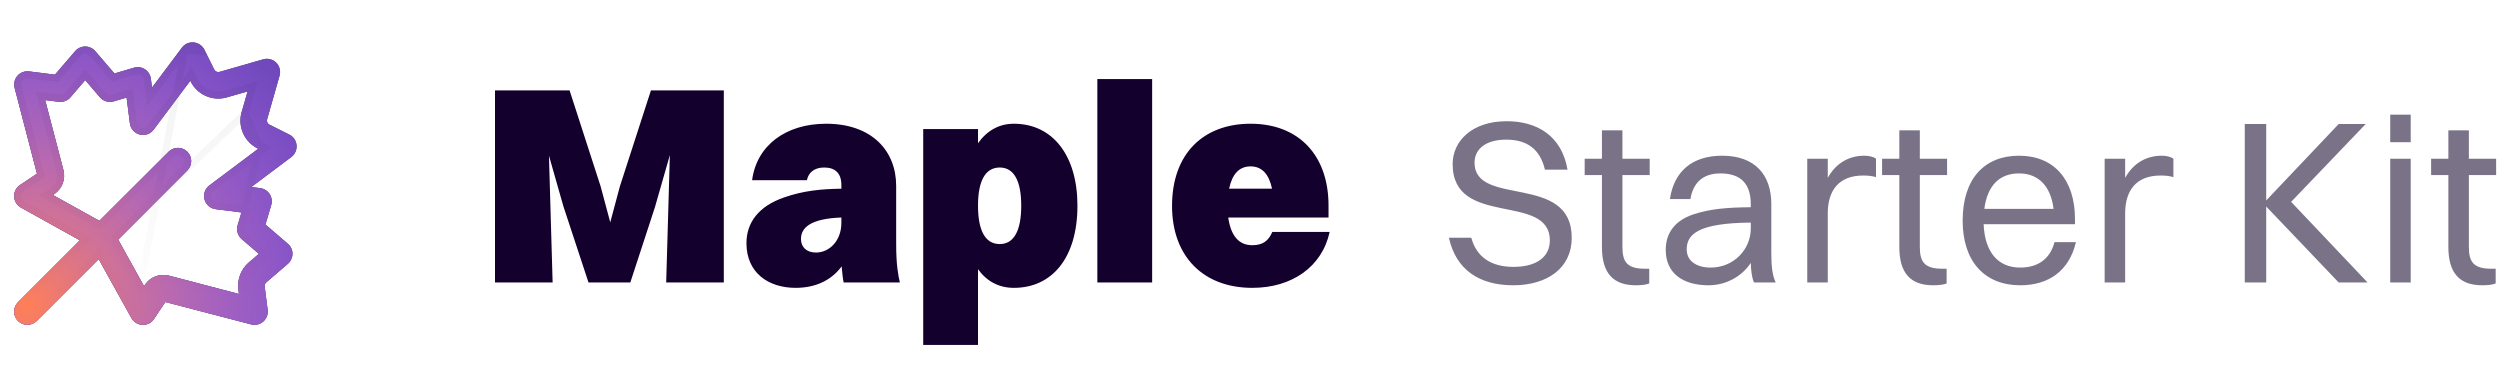
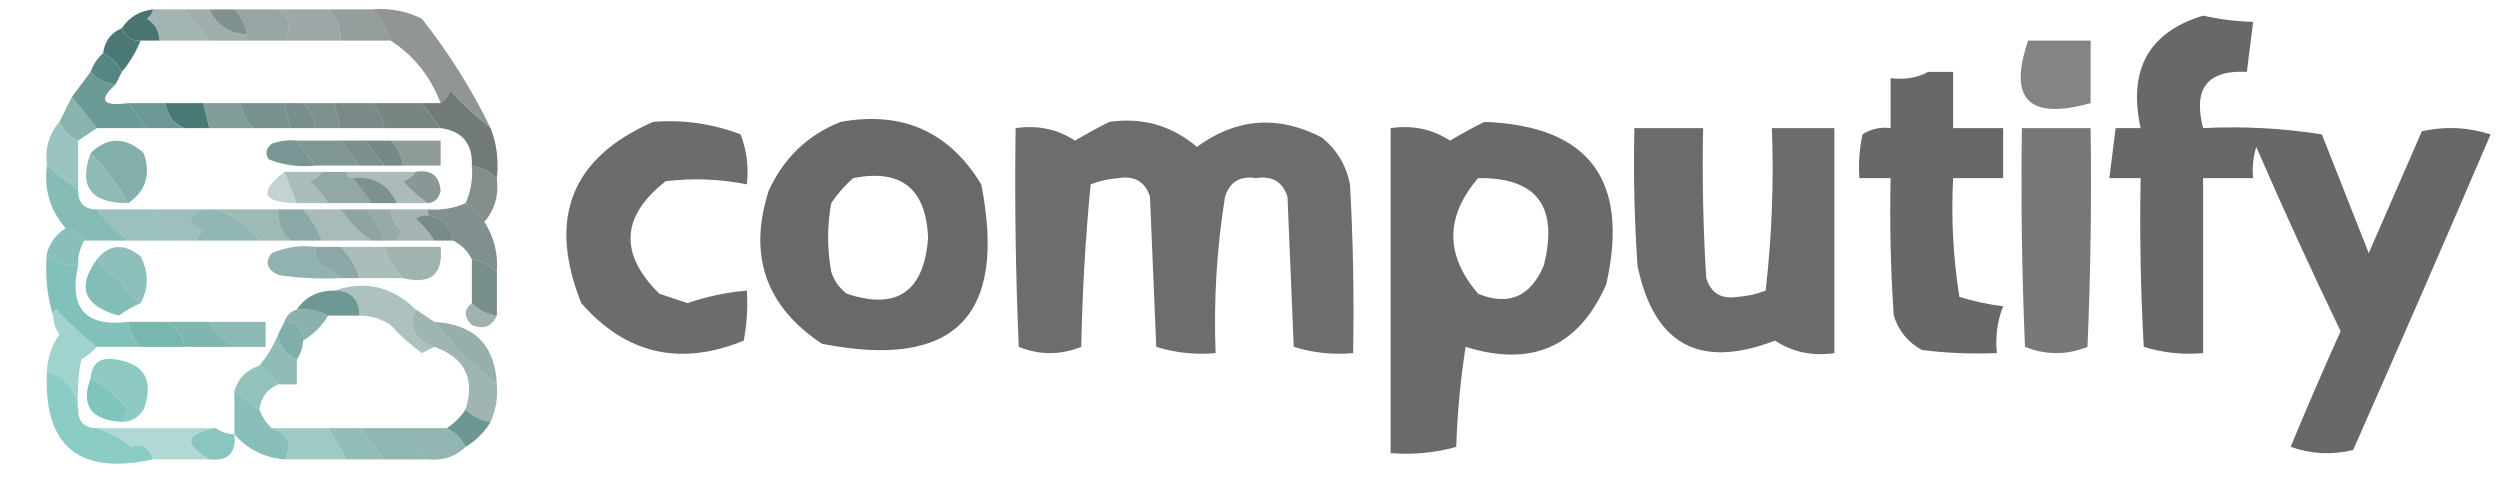
- <svg xmlns="http://www.w3.org/2000/svg" width="177" height="26" viewBox="0 0 177 26" fill="none">
-   <path d="M14.47 3.52C14.325 3.231 14.04 3.036 13.716 3.004C13.392 2.973 13.076 3.114 12.88 3.375L10.763 6.203L10.681 5.574C10.646 5.301 10.494 5.059 10.263 4.907C10.033 4.754 9.748 4.715 9.486 4.793L8.103 5.203L6.744 3.621C6.564 3.414 6.306 3.293 6.033 3.293C5.76 3.293 5.498 3.414 5.322 3.621L3.892 5.285L2.057 5.055C1.748 5.016 1.439 5.133 1.236 5.367C1.033 5.602 0.955 5.918 1.033 6.219L2.619 12.297L1.42 13.098C1.146 13.277 0.99 13.59 1.002 13.914C1.014 14.238 1.197 14.535 1.482 14.695L5.658 17.015L1.275 21.398C0.908 21.765 0.908 22.359 1.275 22.722C1.643 23.085 2.236 23.089 2.6 22.722L6.986 18.343L9.306 22.519C9.466 22.804 9.759 22.988 10.087 22.999C10.415 23.011 10.724 22.855 10.904 22.581L11.704 21.382L17.782 22.968C18.083 23.046 18.403 22.972 18.638 22.765C18.872 22.558 18.989 22.253 18.95 21.945L18.739 20.273C18.728 20.168 18.767 20.066 18.845 19.996L20.38 18.679C20.587 18.5 20.708 18.242 20.708 17.968C20.708 17.695 20.587 17.433 20.38 17.258L18.794 15.898L19.204 14.515C19.282 14.25 19.239 13.969 19.091 13.738C18.942 13.508 18.696 13.355 18.423 13.32L17.798 13.238L20.626 11.117C20.888 10.922 21.024 10.605 20.997 10.281C20.97 9.957 20.774 9.672 20.481 9.527L19.071 8.82C18.939 8.754 18.868 8.598 18.911 8.453L19.794 5.36C19.888 5.032 19.798 4.68 19.556 4.438C19.314 4.196 18.962 4.106 18.634 4.2L15.54 5.09C15.396 5.133 15.243 5.063 15.173 4.93L14.47 3.52ZM8.365 16.965L13.263 12.066C13.63 11.699 13.63 11.105 13.263 10.742C12.896 10.379 12.302 10.375 11.939 10.742L7.037 15.636L3.74 13.805L3.846 13.734C4.4 13.363 4.658 12.684 4.49 12.039L3.197 7.086L4.162 7.207C4.474 7.246 4.787 7.125 4.99 6.887L6.033 5.672L7.076 6.887C7.318 7.168 7.701 7.281 8.056 7.176L8.962 6.906L9.197 8.734C9.244 9.113 9.517 9.426 9.888 9.524C10.259 9.621 10.65 9.484 10.877 9.18L13.474 5.715L13.501 5.77C13.97 6.711 15.044 7.184 16.056 6.895L17.529 6.473L17.107 7.945C16.818 8.957 17.29 10.031 18.232 10.504L18.286 10.531L14.822 13.129C14.517 13.359 14.38 13.75 14.478 14.117C14.575 14.484 14.888 14.758 15.267 14.808L17.095 15.043L16.825 15.949C16.72 16.304 16.833 16.687 17.114 16.929L18.329 17.972L17.622 18.578C17.064 19.054 16.782 19.781 16.876 20.511L16.915 20.812L11.962 19.515C11.318 19.347 10.638 19.605 10.267 20.16L10.197 20.265L8.365 16.965Z" fill="#0D001D" />
-   <path d="M14.47 3.52C14.325 3.231 14.04 3.036 13.716 3.004C13.392 2.973 13.076 3.114 12.88 3.375L10.763 6.203L10.681 5.574C10.646 5.301 10.494 5.059 10.263 4.907C10.033 4.754 9.748 4.715 9.486 4.793L8.103 5.203L6.744 3.621C6.564 3.414 6.306 3.293 6.033 3.293C5.76 3.293 5.498 3.414 5.322 3.621L3.892 5.285L2.057 5.055C1.748 5.016 1.439 5.133 1.236 5.367C1.033 5.602 0.955 5.918 1.033 6.219L2.619 12.297L1.42 13.098C1.146 13.277 0.99 13.59 1.002 13.914C1.014 14.238 1.197 14.535 1.482 14.695L5.658 17.015L1.275 21.398C0.908 21.765 0.908 22.359 1.275 22.722C1.643 23.085 2.236 23.089 2.6 22.722L6.986 18.343L9.306 22.519C9.466 22.804 9.759 22.988 10.087 22.999C10.415 23.011 10.724 22.855 10.904 22.581L11.704 21.382L17.782 22.968C18.083 23.046 18.403 22.972 18.638 22.765C18.872 22.558 18.989 22.253 18.95 21.945L18.739 20.273C18.728 20.168 18.767 20.066 18.845 19.996L20.38 18.679C20.587 18.5 20.708 18.242 20.708 17.968C20.708 17.695 20.587 17.433 20.38 17.258L18.794 15.898L19.204 14.515C19.282 14.25 19.239 13.969 19.091 13.738C18.942 13.508 18.696 13.355 18.423 13.32L17.798 13.238L20.626 11.117C20.888 10.922 21.024 10.605 20.997 10.281C20.97 9.957 20.774 9.672 20.481 9.527L19.071 8.82C18.939 8.754 18.868 8.598 18.911 8.453L19.794 5.36C19.888 5.032 19.798 4.68 19.556 4.438C19.314 4.196 18.962 4.106 18.634 4.2L15.54 5.09C15.396 5.133 15.243 5.063 15.173 4.93L14.47 3.52ZM8.365 16.965L13.263 12.066C13.63 11.699 13.63 11.105 13.263 10.742C12.896 10.379 12.302 10.375 11.939 10.742L7.037 15.636L3.74 13.805L3.846 13.734C4.4 13.363 4.658 12.684 4.49 12.039L3.197 7.086L4.162 7.207C4.474 7.246 4.787 7.125 4.99 6.887L6.033 5.672L7.076 6.887C7.318 7.168 7.701 7.281 8.056 7.176L8.962 6.906L9.197 8.734C9.244 9.113 9.517 9.426 9.888 9.524C10.259 9.621 10.65 9.484 10.877 9.18L13.474 5.715L13.501 5.77C13.97 6.711 15.044 7.184 16.056 6.895L17.529 6.473L17.107 7.945C16.818 8.957 17.29 10.031 18.232 10.504L18.286 10.531L14.822 13.129C14.517 13.359 14.38 13.75 14.478 14.117C14.575 14.484 14.888 14.758 15.267 14.808L17.095 15.043L16.825 15.949C16.72 16.304 16.833 16.687 17.114 16.929L18.329 17.972L17.622 18.578C17.064 19.054 16.782 19.781 16.876 20.511L16.915 20.812L11.962 19.515C11.318 19.347 10.638 19.605 10.267 20.16L10.197 20.265L8.365 16.965Z" fill="url(#paint0_radial_64_8)" />
-   <path d="M14.47 3.52C14.325 3.231 14.04 3.036 13.716 3.004C13.392 2.973 13.076 3.114 12.88 3.375L10.763 6.203L10.681 5.574C10.646 5.301 10.494 5.059 10.263 4.907C10.033 4.754 9.748 4.715 9.486 4.793L8.103 5.203L6.744 3.621C6.564 3.414 6.306 3.293 6.033 3.293C5.76 3.293 5.498 3.414 5.322 3.621L3.892 5.285L2.057 5.055C1.748 5.016 1.439 5.133 1.236 5.367C1.033 5.602 0.955 5.918 1.033 6.219L2.619 12.297L1.42 13.098C1.146 13.277 0.99 13.59 1.002 13.914C1.014 14.238 1.197 14.535 1.482 14.695L5.658 17.015L1.275 21.398C0.908 21.765 0.908 22.359 1.275 22.722C1.643 23.085 2.236 23.089 2.6 22.722L6.986 18.343L9.306 22.519C9.466 22.804 9.759 22.988 10.087 22.999C10.415 23.011 10.724 22.855 10.904 22.581L11.704 21.382L17.782 22.968C18.083 23.046 18.403 22.972 18.638 22.765C18.872 22.558 18.989 22.253 18.95 21.945L18.739 20.273C18.728 20.168 18.767 20.066 18.845 19.996L20.38 18.679C20.587 18.5 20.708 18.242 20.708 17.968C20.708 17.695 20.587 17.433 20.38 17.258L18.794 15.898L19.204 14.515C19.282 14.25 19.239 13.969 19.091 13.738C18.942 13.508 18.696 13.355 18.423 13.32L17.798 13.238L20.626 11.117C20.888 10.922 21.024 10.605 20.997 10.281C20.97 9.957 20.774 9.672 20.481 9.527L19.071 8.82C18.939 8.754 18.868 8.598 18.911 8.453L19.794 5.36C19.888 5.032 19.798 4.68 19.556 4.438C19.314 4.196 18.962 4.106 18.634 4.2L15.54 5.09C15.396 5.133 15.243 5.063 15.173 4.93L14.47 3.52ZM8.365 16.965L13.263 12.066C13.63 11.699 13.63 11.105 13.263 10.742C12.896 10.379 12.302 10.375 11.939 10.742L7.037 15.636L3.74 13.805L3.846 13.734C4.4 13.363 4.658 12.684 4.49 12.039L3.197 7.086L4.162 7.207C4.474 7.246 4.787 7.125 4.99 6.887L6.033 5.672L7.076 6.887C7.318 7.168 7.701 7.281 8.056 7.176L8.962 6.906L9.197 8.734C9.244 9.113 9.517 9.426 9.888 9.524C10.259 9.621 10.65 9.484 10.877 9.18L13.474 5.715L13.501 5.77C13.97 6.711 15.044 7.184 16.056 6.895L17.529 6.473L17.107 7.945C16.818 8.957 17.29 10.031 18.232 10.504L18.286 10.531L14.822 13.129C14.517 13.359 14.38 13.75 14.478 14.117C14.575 14.484 14.888 14.758 15.267 14.808L17.095 15.043L16.825 15.949C16.72 16.304 16.833 16.687 17.114 16.929L18.329 17.972L17.622 18.578C17.064 19.054 16.782 19.781 16.876 20.511L16.915 20.812L11.962 19.515C11.318 19.347 10.638 19.605 10.267 20.16L10.197 20.265L8.365 16.965Z" fill="url(#paint1_radial_64_8)" />
-   <path d="M13.081 3.525L13.08 3.525L10.963 6.353L10.595 6.845L10.515 6.236L10.433 5.607L10.433 5.606C10.407 5.406 10.296 5.228 10.125 5.115C9.958 5.005 9.75 4.975 9.557 5.033L9.557 5.033L8.174 5.443L8.019 5.489L7.914 5.366L6.555 3.785C6.555 3.785 6.555 3.785 6.555 3.785C6.421 3.631 6.231 3.543 6.033 3.543C5.833 3.543 5.641 3.632 5.513 3.783L5.512 3.784L5.512 3.784L4.082 5.448L3.995 5.55L3.861 5.533L2.025 5.303L2.025 5.303C1.799 5.274 1.573 5.36 1.425 5.531C1.274 5.705 1.218 5.937 1.275 6.156C1.275 6.156 1.275 6.156 1.275 6.156L2.861 12.234L2.906 12.406L2.758 12.505L1.559 13.305L1.557 13.306C1.359 13.437 1.243 13.666 1.252 13.905C1.26 14.14 1.394 14.358 1.604 14.477C1.605 14.477 1.605 14.477 1.605 14.477L5.779 16.797L6.069 16.958L5.835 17.192L1.452 21.575C1.182 21.845 1.183 22.279 1.451 22.544C1.723 22.813 2.158 22.813 2.422 22.546L2.423 22.545L6.809 18.166L7.044 17.933L7.205 18.222L9.524 22.396C9.524 22.397 9.524 22.397 9.524 22.397L13.081 3.525ZM13.081 3.525C13.224 3.333 13.455 3.23 13.692 3.253C13.931 3.276 14.14 3.42 14.246 3.631L13.081 3.525ZM8.055 16.921L8.188 16.788L13.086 11.89C13.356 11.62 13.355 11.185 13.087 10.92C12.816 10.651 12.38 10.652 12.117 10.918L12.116 10.919L7.213 15.813L7.08 15.947L6.915 15.855L3.619 14.023L3.26 13.824L3.601 13.597L3.707 13.526C4.173 13.214 4.389 12.644 4.248 12.102L2.955 7.149L2.862 6.792L3.228 6.838L4.193 6.959C4.193 6.959 4.193 6.959 4.193 6.959C4.422 6.988 4.652 6.899 4.8 6.725L4.8 6.724L5.843 5.509L6.033 5.288L6.223 5.509L7.265 6.724C7.265 6.724 7.265 6.724 7.266 6.724C7.444 6.931 7.725 7.014 7.985 6.936C7.985 6.936 7.985 6.936 7.985 6.936L8.891 6.667L9.173 6.583L9.21 6.875L9.445 8.703L9.445 8.704C9.479 8.981 9.679 9.21 9.952 9.282C10.225 9.354 10.511 9.253 10.676 9.031L10.676 9.03L13.274 5.565L13.517 5.241L13.698 5.603L13.725 5.658L13.725 5.658C14.14 6.492 15.091 6.91 15.987 6.654L17.46 6.233L17.893 6.108L17.769 6.542L17.347 8.014L8.055 16.921ZM8.055 16.921L8.146 17.086L9.978 20.387L10.177 20.745L10.405 20.404L10.475 20.299M8.055 16.921L10.475 20.299M10.475 20.299L10.475 20.298C10.787 19.832 11.358 19.616 11.899 19.757L10.475 20.299ZM18.344 10.28L18.398 10.308L18.76 10.489L18.436 10.731L14.972 13.328C14.972 13.328 14.972 13.328 14.972 13.328C14.748 13.498 14.648 13.785 14.719 14.053C14.791 14.321 15.02 14.523 15.299 14.56C15.3 14.56 15.3 14.561 15.3 14.561L17.127 14.795L17.418 14.832L17.334 15.114L17.065 16.02L18.344 10.28ZM18.344 10.28C17.509 9.862 17.091 8.91 17.347 8.014L18.344 10.28ZM18.713 17.973L18.492 18.162L17.785 18.768L17.785 18.768C17.29 19.19 17.041 19.832 17.124 20.479L18.713 17.973ZM18.713 17.973L18.492 17.783M18.713 17.973L18.492 17.783M18.492 17.783L17.278 16.74C17.277 16.74 17.277 16.74 17.277 16.74M18.492 17.783L17.277 16.74M17.277 16.74C17.07 16.561 16.988 16.281 17.065 16.02L17.277 16.74ZM11.899 19.757L16.852 21.054L17.211 21.148L17.163 20.78L17.124 20.479L11.899 19.757Z" stroke="url(#paint2_linear_64_8)" stroke-opacity="0.05" stroke-width="0.5" />
-   <path d="M35.046 20V6.4H40.326L42.526 13.2L43.206 15.74L43.886 13.2L46.086 6.4H51.246V20H47.166L47.426 10.98L46.366 14.68L44.626 20H41.666L39.886 14.6L38.866 11.02L39.126 20H35.046ZM57.129 12.76H53.249C53.569 10.3 55.629 8.76 58.489 8.76C61.709 8.76 63.449 10.66 63.449 13.16V17.26C63.449 18.76 63.589 19.46 63.709 20H59.729C59.669 19.7 59.629 19.32 59.589 18.86C58.789 19.94 57.609 20.38 56.329 20.38C54.409 20.38 52.849 19.32 52.849 17.22C52.849 15.76 53.709 14.6 55.509 13.98C56.869 13.5 58.149 13.38 59.569 13.36V13.1C59.569 12.26 59.129 11.86 58.349 11.86C57.609 11.86 57.229 12.26 57.129 12.76ZM56.709 16.92C56.709 17.48 57.089 17.88 57.769 17.88C58.729 17.88 59.569 17.04 59.569 15.78V15.4C57.349 15.48 56.709 16.14 56.709 16.92ZM69.243 24.42H65.363V9.14H69.243V10.14C69.883 9.24 70.743 8.76 71.783 8.76C74.523 8.76 76.283 11 76.283 14.56C76.283 18.26 74.483 20.38 71.783 20.38C70.723 20.38 69.863 19.92 69.243 19.06V24.42ZM70.783 11.86C69.763 11.86 69.243 12.8 69.243 14.56C69.243 16.34 69.763 17.28 70.783 17.28C71.783 17.28 72.303 16.34 72.303 14.56C72.303 12.8 71.783 11.86 70.783 11.86ZM77.692 20V5.6H81.572V20H77.692ZM94.14 16.42C93.6 18.9 91.46 20.38 88.66 20.38C85.18 20.38 82.98 18.14 82.98 14.58C82.98 10.88 85.2 8.76 88.54 8.76C91.92 8.76 94.06 10.96 94.06 14.56V15.4H86.96C87.14 16.68 87.7 17.36 88.66 17.36C89.38 17.36 89.8 17.08 90.08 16.42H94.14ZM88.54 11.78C87.74 11.78 87.24 12.32 87.02 13.36H90.06C89.84 12.32 89.34 11.78 88.54 11.78Z" fill="#14002D" />
-   <path d="M104.398 11.519C104.398 14.687 111.279 12.229 111.279 16.832C111.279 18.994 109.53 20.198 107.137 20.198C104.728 20.198 103.078 19.093 102.583 16.832H104.167C104.53 18.169 105.537 18.895 107.154 18.895C108.837 18.895 109.728 18.152 109.728 17.03C109.728 13.598 102.847 16.155 102.847 11.618C102.847 10.001 104.2 8.582 106.675 8.582C108.837 8.582 110.569 9.621 110.982 12.014H109.381C109.035 10.529 108.078 9.886 106.642 9.886C105.223 9.886 104.398 10.529 104.398 11.519ZM113.416 17.476V12.393H112.195V11.239H113.416V9.226H114.868V11.239H116.799V12.393H114.868V17.476C114.868 18.532 115.182 19.026 116.469 19.026H116.766V20.066C116.601 20.148 116.238 20.198 115.825 20.198C114.192 20.198 113.416 19.323 113.416 17.476ZM119.683 14.093H118.231C118.511 12.162 119.782 11.024 121.927 11.024C124.27 11.024 125.408 12.393 125.408 14.44V17.888C125.408 18.895 125.491 19.521 125.722 20H124.187C124.022 19.654 123.973 19.142 123.956 18.614C123.214 19.72 122.026 20.198 120.97 20.198C119.155 20.198 117.934 19.357 117.934 17.69C117.934 16.485 118.594 15.611 119.881 15.182C121.069 14.786 122.273 14.687 123.956 14.671V14.473C123.956 13.053 123.296 12.278 121.795 12.278C120.541 12.278 119.864 12.971 119.683 14.093ZM119.419 17.657C119.419 18.465 120.095 18.944 121.118 18.944C122.735 18.944 123.956 17.674 123.956 16.172V15.759C120.227 15.793 119.419 16.584 119.419 17.657ZM127.954 20V11.239H129.406V12.591C130 11.519 130.94 11.024 131.996 11.024C132.343 11.024 132.656 11.107 132.821 11.239V12.542C132.574 12.46 132.26 12.427 131.914 12.427C130.165 12.427 129.406 13.515 129.406 15.1V20H127.954ZM134.472 17.476V12.393H133.251V11.239H134.472V9.226H135.924V11.239H137.854V12.393H135.924V17.476C135.924 18.532 136.237 19.026 137.524 19.026H137.821V20.066C137.656 20.148 137.293 20.198 136.881 20.198C135.247 20.198 134.472 19.323 134.472 17.476ZM146.975 17.145C146.497 19.192 145.028 20.198 143.032 20.198C140.491 20.198 138.956 18.482 138.956 15.627C138.956 12.658 140.491 11.024 142.949 11.024C145.424 11.024 146.909 12.723 146.909 15.512V15.875H140.441C140.524 17.838 141.448 18.944 143.032 18.944C144.269 18.944 145.144 18.35 145.457 17.145H146.975ZM142.949 12.278C141.547 12.278 140.705 13.152 140.491 14.786H145.391C145.193 13.169 144.319 12.278 142.949 12.278ZM149.009 20V11.239H150.461V12.591C151.055 11.519 151.996 11.024 153.052 11.024C153.398 11.024 153.712 11.107 153.877 11.239V12.542C153.629 12.46 153.316 12.427 152.969 12.427C151.22 12.427 150.461 13.515 150.461 15.1V20H149.009ZM158.93 20V8.78H160.448V14.192L165.579 8.78H167.493L162.213 14.291L167.625 20H165.579L160.448 14.621V20H158.93ZM169.227 10.067V8.12H170.679V10.067H169.227ZM169.227 20V11.239H170.679V20H169.227ZM173.344 17.476V12.393H172.123V11.239H173.344V9.226H174.796V11.239H176.727V12.393H174.796V17.476C174.796 18.532 175.11 19.026 176.397 19.026H176.694V20.066C176.529 20.148 176.166 20.198 175.753 20.198C174.12 20.198 173.344 19.323 173.344 17.476Z" fill="#0D0027" fill-opacity="0.55" />
-   <defs>
-     <radialGradient id="paint0_radial_64_8" cx="0" cy="0" r="1" gradientUnits="userSpaceOnUse" gradientTransform="translate(1 23) rotate(-47.3271) scale(79.1336 79.1337)">
-       <stop stop-color="#9563FF" />
-       <stop offset="1" stop-color="#9563FF" stop-opacity="0" />
-     </radialGradient>
-     <radialGradient id="paint1_radial_64_8" cx="0" cy="0" r="1" gradientUnits="userSpaceOnUse" gradientTransform="translate(1.90911 21.6364) rotate(-41.7101) scale(28.0094 28.0093)">
-       <stop stop-color="#FF7F57" />
-       <stop offset="1" stop-color="#9563FF" stop-opacity="0" />
-     </radialGradient>
-     <linearGradient id="paint2_linear_64_8" x1="11" y1="3" x2="11" y2="23" gradientUnits="userSpaceOnUse">
-       <stop />
-       <stop offset="1" stop-opacity="0" />
-     </linearGradient>
-   </defs>
+ <svg xmlns="http://www.w3.org/2000/svg" version="1.1" width="400px" height="77px" style="shape-rendering:geometricPrecision; text-rendering:geometricPrecision; image-rendering:optimizeQuality; fill-rule:evenodd; clip-rule:evenodd">
+   <g>
+     <path style="opacity:0.507" fill="#496d69" d="M 24.5,1.5 C 26.167,1.5 27.833,1.5 29.5,1.5C 30.833,3.167 32.167,4.833 33.5,6.5C 30.833,6.5 28.167,6.5 25.5,6.5C 25.489,4.983 24.823,3.816 23.5,3C 24.056,2.617 24.389,2.117 24.5,1.5 Z" />
+   </g>
+   <g>
+     <path style="opacity:0.533" fill="#4a6865" d="M 29.5,1.5 C 30.833,1.5 32.167,1.5 33.5,1.5C 34.708,4.044 36.708,5.378 39.5,5.5C 39.5,5.833 39.5,6.167 39.5,6.5C 37.5,6.5 35.5,6.5 33.5,6.5C 32.167,4.833 30.833,3.167 29.5,1.5 Z" />
+   </g>
+   <g>
+     <path style="opacity:0.71" fill="#4a6562" d="M 33.5,1.5 C 34.833,1.5 36.167,1.5 37.5,1.5C 38.6,2.605 39.267,3.938 39.5,5.5C 36.708,5.378 34.708,4.044 33.5,1.5 Z" />
+   </g>
+   <g>
+     <path style="opacity:0.566" fill="#4a605e" d="M 37.5,1.5 C 39.833,1.5 42.167,1.5 44.5,1.5C 46.401,2.935 46.734,4.602 45.5,6.5C 43.5,6.5 41.5,6.5 39.5,6.5C 39.5,6.167 39.5,5.833 39.5,5.5C 39.267,3.938 38.6,2.605 37.5,1.5 Z" />
+   </g>
+   <g>
+     <path style="opacity:0.526" fill="#495a59" d="M 44.5,1.5 C 47.167,1.5 49.833,1.5 52.5,1.5C 53.942,2.82 54.608,4.486 54.5,6.5C 51.5,6.5 48.5,6.5 45.5,6.5C 46.734,4.602 46.401,2.935 44.5,1.5 Z" />
+   </g>
+   <g>
+     <path style="opacity:0.572" fill="#485554" d="M 52.5,1.5 C 54.833,1.5 57.167,1.5 59.5,1.5C 60.925,2.922 61.925,4.589 62.5,6.5C 59.833,6.5 57.167,6.5 54.5,6.5C 54.608,4.486 53.942,2.82 52.5,1.5 Z" />
+   </g>
+   <g>
+     <path style="opacity:0.6" fill="#48504f" d="M 59.5,1.5 C 62.32,1.248 64.987,1.748 67.5,3C 71.814,8.468 75.48,14.302 78.5,20.5C 76.203,18.706 74.037,16.706 72,14.5C 71.722,15.416 71.222,16.082 70.5,16.5C 68.857,12.206 66.19,8.873 62.5,6.5C 61.925,4.589 60.925,2.922 59.5,1.5 Z" />
+   </g>
+   <g>
+     <path style="opacity:0.821" fill="#484848" d="M 352.5,2.5 C 355.127,3.092 357.794,3.425 360.5,3.5C 360.167,6.167 359.833,8.833 359.5,11.5C 353.174,11.174 350.841,14.174 352.5,20.5C 358.868,20.17 365.202,20.504 371.5,21.5C 374,27.833 376.5,34.167 379,40.5C 381.837,33.983 384.671,27.483 387.5,21C 391.211,20.175 394.878,20.341 398.5,21.5C 391.26,38.392 383.927,55.225 376.5,72C 373.118,72.824 369.784,72.657 366.5,71.5C 369.073,65.275 371.74,59.108 374.5,53C 369.81,43.268 365.31,33.435 361,23.5C 360.506,25.134 360.34,26.801 360.5,28.5C 357.833,28.5 355.167,28.5 352.5,28.5C 352.5,37.833 352.5,47.167 352.5,56.5C 349.223,56.784 346.057,56.45 343,55.5C 342.5,46.506 342.334,37.506 342.5,28.5C 340.833,28.5 339.167,28.5 337.5,28.5C 337.833,25.833 338.167,23.167 338.5,20.5C 339.833,20.5 341.167,20.5 342.5,20.5C 340.463,11.136 343.796,5.136 352.5,2.5 Z" />
+   </g>
+   <g>
+     <path style="opacity:1" fill="#4a7470" d="M 24.5,1.5 C 24.389,2.117 24.056,2.617 23.5,3C 24.823,3.816 25.489,4.983 25.5,6.5C 24.5,6.5 23.5,6.5 22.5,6.5C 20.973,6.573 19.973,5.906 19.5,4.5C 20.659,2.75 22.326,1.75 24.5,1.5 Z" />
+   </g>
+   <g>
+     <path style="opacity:0.997" fill="#4a7975" d="M 19.5,4.5 C 19.973,5.906 20.973,6.573 22.5,6.5C 21.737,8.368 20.737,10.035 19.5,11.5C 18.833,10.167 17.833,9.167 16.5,8.5C 16.738,6.596 17.738,5.262 19.5,4.5 Z" />
+   </g>
+   <g>
+     <path style="opacity:0.671" fill="#484848" d="M 324.5,6.5 C 327.833,6.5 331.167,6.5 334.5,6.5C 334.5,9.833 334.5,13.167 334.5,16.5C 324.614,19.254 321.281,15.921 324.5,6.5 Z" />
+   </g>
+   <g>
+     <path style="opacity:0.934" fill="#4a7f7a" d="M 16.5,8.5 C 17.833,9.167 18.833,10.167 19.5,11.5C 19.167,12.167 18.833,12.833 18.5,13.5C 16.847,13.34 15.514,12.674 14.5,11.5C 14.932,10.29 15.599,9.29 16.5,8.5 Z" />
+   </g>
+   <g>
+     <path style="opacity:0.827" fill="#484848" d="M 308.5,11.5 C 309.833,11.5 311.167,11.5 312.5,11.5C 312.5,14.5 312.5,17.5 312.5,20.5C 315.167,20.5 317.833,20.5 320.5,20.5C 320.5,23.167 320.5,25.833 320.5,28.5C 317.833,28.5 315.167,28.5 312.5,28.5C 312.17,34.868 312.504,41.202 313.5,47.5C 315.776,48.213 318.109,48.713 320.5,49C 319.565,51.381 319.232,53.881 319.5,56.5C 315.486,56.666 311.486,56.499 307.5,56C 305.274,54.773 303.774,52.939 303,50.5C 302.5,43.174 302.334,35.841 302.5,28.5C 300.833,28.5 299.167,28.5 297.5,28.5C 297.337,26.143 297.503,23.81 298,21.5C 299.356,20.62 300.856,20.287 302.5,20.5C 302.5,17.833 302.5,15.167 302.5,12.5C 304.735,12.795 306.735,12.461 308.5,11.5 Z" />
+   </g>
+   <g>
+     <path style="opacity:0.815" fill="#4a857f" d="M 14.5,11.5 C 15.514,12.674 16.847,13.34 18.5,13.5C 15.694,16.044 16.36,17.044 20.5,16.5C 21.5,17.833 22.5,19.167 23.5,20.5C 20.833,20.5 18.167,20.5 15.5,20.5C 14.136,18.809 12.803,17.142 11.5,15.5C 12.512,14.128 13.512,12.795 14.5,11.5 Z" />
+   </g>
+   <g>
+     <path style="opacity:0.777" fill="#485453" d="M 78.5,20.5 C 79.473,22.948 79.806,25.615 79.5,28.5C 78.395,27.399 77.062,26.733 75.5,26.5C 75.632,22.968 73.966,20.968 70.5,20.5C 69.5,19.167 68.5,17.833 67.5,16.5C 68.5,16.5 69.5,16.5 70.5,16.5C 71.222,16.082 71.722,15.416 72,14.5C 74.037,16.706 76.203,18.706 78.5,20.5 Z" />
+   </g>
+   <g>
+     <path style="opacity:0.657" fill="#4b8c86" d="M 11.5,15.5 C 12.803,17.142 14.136,18.809 15.5,20.5C 14.5,21.167 13.5,21.833 12.5,22.5C 11.167,21.833 10.167,20.833 9.5,19.5C 10.167,18.167 10.833,16.833 11.5,15.5 Z" />
+   </g>
+   <g>
+     <path style="opacity:0.696" fill="#4a736f" d="M 32.5,16.5 C 34.5,16.5 36.5,16.5 38.5,16.5C 38.733,18.062 39.4,19.395 40.5,20.5C 38.167,20.5 35.833,20.5 33.5,20.5C 33.167,19.167 32.833,17.833 32.5,16.5 Z" />
+   </g>
+   <g>
+     <path style="opacity:0.749" fill="#496e6a" d="M 38.5,16.5 C 40.833,16.5 43.167,16.5 45.5,16.5C 45.833,17.833 46.167,19.167 46.5,20.5C 44.5,20.5 42.5,20.5 40.5,20.5C 39.4,19.395 38.733,18.062 38.5,16.5 Z" />
+   </g>
+   <g>
+     <path style="opacity:0.749" fill="#4a6865" d="M 45.5,16.5 C 46.5,16.5 47.5,16.5 48.5,16.5C 49.6,17.605 50.267,18.938 50.5,20.5C 49.167,20.5 47.833,20.5 46.5,20.5C 46.167,19.167 45.833,17.833 45.5,16.5 Z" />
+   </g>
+   <g>
+     <path style="opacity:0.714" fill="#4a6562" d="M 48.5,16.5 C 50.167,16.5 51.833,16.5 53.5,16.5C 53.833,17.833 54.167,19.167 54.5,20.5C 53.167,20.5 51.833,20.5 50.5,20.5C 50.267,18.938 49.6,17.605 48.5,16.5 Z" />
+   </g>
+   <g>
+     <path style="opacity:0.732" fill="#49605e" d="M 53.5,16.5 C 55.5,16.5 57.5,16.5 59.5,16.5C 60.6,17.605 61.267,18.938 61.5,20.5C 59.167,20.5 56.833,20.5 54.5,20.5C 54.167,19.167 53.833,17.833 53.5,16.5 Z" />
+   </g>
+   <g>
+     <path style="opacity:0.742" fill="#495a58" d="M 59.5,16.5 C 62.167,16.5 64.833,16.5 67.5,16.5C 68.5,17.833 69.5,19.167 70.5,20.5C 67.5,20.5 64.5,20.5 61.5,20.5C 61.267,18.938 60.6,17.605 59.5,16.5 Z" />
+   </g>
+   <g>
+     <path style="opacity:0.8" fill="#4a7e7a" d="M 20.5,16.5 C 22.5,16.5 24.5,16.5 26.5,16.5C 26.771,18.43 27.771,19.764 29.5,20.5C 27.5,20.5 25.5,20.5 23.5,20.5C 22.5,19.167 21.5,17.833 20.5,16.5 Z" />
+   </g>
+   <g>
+     <path style="opacity:1" fill="#4a7975" d="M 26.5,16.5 C 28.5,16.5 30.5,16.5 32.5,16.5C 32.833,17.833 33.167,19.167 33.5,20.5C 32.167,20.5 30.833,20.5 29.5,20.5C 27.771,19.764 26.771,18.43 26.5,16.5 Z" />
+   </g>
+   <g>
+     <path style="opacity:0.556" fill="#4b938c" d="M 9.5,19.5 C 10.167,20.833 11.167,21.833 12.5,22.5C 12.5,25.167 12.5,27.833 12.5,30.5C 10.833,29.167 9.167,27.833 7.5,26.5C 7.171,23.772 7.837,21.439 9.5,19.5 Z" />
+   </g>
+   <g>
+     <path style="opacity:0.803" fill="#484848" d="M 104.5,19.5 C 109.337,19.116 114.003,19.783 118.5,21.5C 119.48,24.087 119.813,26.753 119.5,29.5C 115.192,28.632 110.859,28.466 106.5,29C 99.364,34.611 99.031,40.611 105.5,47C 107,47.5 108.5,48 110,48.5C 113.094,47.434 116.26,46.768 119.5,46.5C 119.664,49.187 119.497,51.854 119,54.5C 108.814,58.662 100.147,56.662 93,48.5C 87.582,34.887 91.415,25.221 104.5,19.5 Z" />
+   </g>
+   <g>
+     <path style="opacity:0.819" fill="#484848" d="M 134.5,19.5 C 144.373,17.727 151.873,21.061 157,29.5C 161.167,50.667 152.667,59.167 131.5,55C 122.504,49.012 119.67,40.846 123,30.5C 125.412,25.252 129.246,21.586 134.5,19.5 Z M 136.5,28.5 C 144.15,26.979 148.15,30.145 148.5,38C 147.86,46.667 143.527,49.667 135.5,47C 134.299,46.097 133.465,44.931 133,43.5C 132.333,39.833 132.333,36.167 133,32.5C 134.032,30.973 135.199,29.64 136.5,28.5 Z" />
+   </g>
+   <g>
+     <path style="opacity:0.8" fill="#484848" d="M 177.5,19.5 C 182.795,18.741 187.462,20.074 191.5,23.5C 197.84,18.875 204.506,18.375 211.5,22C 213.894,23.952 215.394,26.452 216,29.5C 216.5,38.494 216.666,47.494 216.5,56.5C 213.223,56.784 210.057,56.45 207,55.5C 206.667,47.5 206.333,39.5 206,31.5C 205.242,29.09 203.575,28.09 201,28.5C 198.425,28.09 196.758,29.09 196,31.5C 194.67,39.773 194.17,48.107 194.5,56.5C 191.223,56.784 188.057,56.45 185,55.5C 184.667,47.5 184.333,39.5 184,31.5C 183.242,29.09 181.575,28.09 179,28.5C 177.439,28.603 175.939,28.937 174.5,29.5C 173.668,38.148 173.168,46.814 173,55.5C 169.667,56.833 166.333,56.833 163,55.5C 162.5,43.838 162.333,32.171 162.5,20.5C 166.03,19.989 169.196,20.656 172,22.5C 173.876,21.391 175.709,20.391 177.5,19.5 Z" />
+   </g>
+   <g>
+     <path style="opacity:0.812" fill="#484848" d="M 237.5,19.5 C 254.261,20.125 260.761,28.792 257,45.5C 252.607,55.475 245.107,58.808 234.5,55.5C 233.671,60.803 233.171,66.136 233,71.5C 229.606,72.456 226.106,72.789 222.5,72.5C 222.5,55.167 222.5,37.833 222.5,20.5C 226.03,19.989 229.196,20.656 232,22.5C 233.876,21.391 235.709,20.391 237.5,19.5 Z M 236.5,28.5 C 245.901,28.373 249.401,33.04 247,42.5C 244.865,47.49 241.365,48.99 236.5,47C 231.214,40.835 231.214,34.669 236.5,28.5 Z" />
+   </g>
+   <g>
+     <path style="opacity:0.806" fill="#484848" d="M 261.5,20.5 C 265.167,20.5 268.833,20.5 272.5,20.5C 272.334,28.507 272.5,36.507 273,44.5C 273.758,46.91 275.425,47.91 278,47.5C 279.561,47.397 281.061,47.063 282.5,46.5C 283.498,37.859 283.831,29.192 283.5,20.5C 286.833,20.5 290.167,20.5 293.5,20.5C 293.5,32.5 293.5,44.5 293.5,56.5C 289.97,57.011 286.804,56.344 284,54.5C 271.94,59.137 264.606,55.137 262,42.5C 261.5,35.174 261.334,27.841 261.5,20.5 Z" />
+   </g>
+   <g>
+     <path style="opacity:0.741" fill="#484948" d="M 323.5,20.5 C 327.167,20.5 330.833,20.5 334.5,20.5C 334.667,32.171 334.5,43.838 334,55.5C 330.667,56.833 327.333,56.833 324,55.5C 323.5,43.838 323.333,32.171 323.5,20.5 Z" />
+   </g>
+   <g>
+     <path style="opacity:0.686" fill="#4a8b85" d="M 20.5,32.5 C 18.909,29.569 16.909,26.902 14.5,24.5C 17.217,21.855 20.05,21.855 23,24.5C 24.166,27.927 23.332,30.593 20.5,32.5 Z" />
+   </g>
+   <g>
+     <path style="opacity:0.73" fill="#496f6c" d="M 47.5,22.5 C 48.5,23.833 49.5,25.167 50.5,26.5C 47.881,26.768 45.381,26.435 43,25.5C 42.383,24.551 42.549,23.718 43.5,23C 44.793,22.51 46.127,22.343 47.5,22.5 Z" />
+   </g>
+   <g>
+     <path style="opacity:0.701" fill="#4a6966" d="M 47.5,22.5 C 49.833,22.5 52.167,22.5 54.5,22.5C 55.5,23.833 56.5,25.167 57.5,26.5C 55.167,26.5 52.833,26.5 50.5,26.5C 49.5,25.167 48.5,23.833 47.5,22.5 Z" />
+   </g>
+   <g>
+     <path style="opacity:0.724" fill="#4a6562" d="M 54.5,22.5 C 55.833,22.5 57.167,22.5 58.5,22.5C 59.5,23.833 60.5,25.167 61.5,26.5C 60.167,26.5 58.833,26.5 57.5,26.5C 56.5,25.167 55.5,23.833 54.5,22.5 Z" />
+   </g>
+   <g>
+     <path style="opacity:0.749" fill="#4a615f" d="M 58.5,22.5 C 59.833,22.5 61.167,22.5 62.5,22.5C 63.6,23.605 64.267,24.938 64.5,26.5C 63.5,26.5 62.5,26.5 61.5,26.5C 60.5,25.167 59.5,23.833 58.5,22.5 Z" />
+   </g>
+   <g>
+     <path style="opacity:0.617" fill="#495c5a" d="M 62.5,22.5 C 65.167,22.5 67.833,22.5 70.5,22.5C 70.5,23.833 70.5,25.167 70.5,26.5C 68.5,26.5 66.5,26.5 64.5,26.5C 64.267,24.938 63.6,23.605 62.5,22.5 Z" />
+   </g>
+   <g>
+     <path style="opacity:0.667" fill="#4b9992" d="M 7.5,26.5 C 9.167,27.833 10.833,29.167 12.5,30.5C 12.5,32.5 13.5,33.5 15.5,33.5C 16.973,35.395 18.64,37.061 20.5,38.5C 18.167,38.5 15.833,38.5 13.5,38.5C 12.778,37.449 11.778,36.782 10.5,36.5C 8.022,33.671 7.022,30.337 7.5,26.5 Z" />
+   </g>
+   <g>
+     <path style="opacity:0.621" fill="#4b918a" d="M 14.5,24.5 C 16.909,26.902 18.909,29.569 20.5,32.5C 14.531,32.519 12.531,29.852 14.5,24.5 Z" />
+   </g>
+   <g>
+     <path style="opacity:0.472" fill="#49726e" d="M 45.5,27.5 C 47.5,27.5 49.5,27.5 51.5,27.5C 51.083,28.222 50.416,28.722 49.5,29C 50.71,30.039 51.71,31.206 52.5,32.5C 50.833,32.5 49.167,32.5 47.5,32.5C 46.833,30.833 46.167,29.167 45.5,27.5 Z" />
+   </g>
+   <g>
+     <path style="opacity:0.599" fill="#496e6b" d="M 51.5,27.5 C 52.833,27.5 54.167,27.5 55.5,27.5C 55.5,28.167 55.833,28.5 56.5,28.5C 57.5,29.833 58.5,31.167 59.5,32.5C 57.167,32.5 54.833,32.5 52.5,32.5C 51.71,31.206 50.71,30.039 49.5,29C 50.416,28.722 51.083,28.222 51.5,27.5 Z" />
+   </g>
+   <g>
+     <path style="opacity:0.444" fill="#496462" d="M 55.5,27.5 C 59.167,27.5 62.833,27.5 66.5,27.5C 66.082,28.222 65.416,28.722 64.5,29C 65.731,30.405 67.064,31.571 68.5,32.5C 66.833,32.5 65.167,32.5 63.5,32.5C 62.145,29.482 59.812,28.149 56.5,28.5C 55.833,28.5 55.5,28.167 55.5,27.5 Z" />
+   </g>
+   <g>
+     <path style="opacity:0.655" fill="#49615f" d="M 66.5,27.5 C 68.948,27.085 70.281,28.085 70.5,30.5C 70.253,31.713 69.586,32.38 68.5,32.5C 67.064,31.571 65.731,30.405 64.5,29C 65.416,28.722 66.082,28.222 66.5,27.5 Z" />
+   </g>
+   <g>
+     <path style="opacity:0.328" fill="#4a7773" d="M 45.5,27.5 C 46.167,29.167 46.833,30.833 47.5,32.5C 41.952,32.421 41.286,30.755 45.5,27.5 Z" />
+   </g>
+   <g>
+     <path style="opacity:0.722" fill="#4a6865" d="M 56.5,28.5 C 59.812,28.149 62.145,29.482 63.5,32.5C 62.167,32.5 60.833,32.5 59.5,32.5C 58.5,31.167 57.5,29.833 56.5,28.5 Z" />
+   </g>
+   <g>
+     <path style="opacity:0.683" fill="#495a58" d="M 75.5,26.5 C 77.062,26.733 78.395,27.399 79.5,28.5C 79.829,31.228 79.163,33.562 77.5,35.5C 76.833,34.167 75.833,33.167 74.5,32.5C 75.341,30.621 75.675,28.621 75.5,26.5 Z" />
+   </g>
+   <g>
+     <path style="opacity:0.565" fill="#4c928b" d="M 15.5,33.5 C 18.5,33.5 21.5,33.5 24.5,33.5C 25.075,35.411 26.075,37.078 27.5,38.5C 25.167,38.5 22.833,38.5 20.5,38.5C 18.64,37.061 16.973,35.395 15.5,33.5 Z" />
+   </g>
+   <g>
+     <path style="opacity:0.543" fill="#4b8c86" d="M 24.5,33.5 C 27.167,33.5 29.833,33.5 32.5,33.5C 29.875,34.441 29.875,35.607 32.5,37C 31.944,37.383 31.611,37.883 31.5,38.5C 30.167,38.5 28.833,38.5 27.5,38.5C 26.075,37.078 25.075,35.411 24.5,33.5 Z" />
+   </g>
+   <g>
+     <path style="opacity:0.601" fill="#4a8580" d="M 32.5,33.5 C 33.167,33.5 33.833,33.5 34.5,33.5C 37.327,34.419 39.66,36.086 41.5,38.5C 38.167,38.5 34.833,38.5 31.5,38.5C 31.611,37.883 31.944,37.383 32.5,37C 29.875,35.607 29.875,34.441 32.5,33.5 Z" />
+   </g>
+   <g>
+     <path style="opacity:0.542" fill="#4a7f7a" d="M 34.5,33.5 C 37.833,33.5 41.167,33.5 44.5,33.5C 44.392,35.514 45.058,37.181 46.5,38.5C 44.833,38.5 43.167,38.5 41.5,38.5C 39.66,36.086 37.327,34.419 34.5,33.5 Z" />
+   </g>
+   <g>
+     <path style="opacity:0.651" fill="#4b7975" d="M 44.5,33.5 C 45.833,33.5 47.167,33.5 48.5,33.5C 49.759,34.979 50.759,36.646 51.5,38.5C 49.833,38.5 48.167,38.5 46.5,38.5C 45.058,37.181 44.392,35.514 44.5,33.5 Z" />
+   </g>
+   <g>
+     <path style="opacity:0.482" fill="#4a736f" d="M 48.5,33.5 C 50.5,33.5 52.5,33.5 54.5,33.5C 55.861,35.527 57.527,37.194 59.5,38.5C 56.833,38.5 54.167,38.5 51.5,38.5C 50.759,36.646 49.759,34.979 48.5,33.5 Z" />
+   </g>
+   <g>
+     <path style="opacity:0.627" fill="#496e6b" d="M 54.5,33.5 C 55.833,33.5 57.167,33.5 58.5,33.5C 59.925,34.922 60.925,36.589 61.5,38.5C 60.833,38.5 60.167,38.5 59.5,38.5C 57.527,37.194 55.861,35.527 54.5,33.5 Z" />
+   </g>
+   <g>
+     <path style="opacity:0.573" fill="#496b68" d="M 58.5,33.5 C 59.833,33.5 61.167,33.5 62.5,33.5C 62.511,35.017 63.177,36.184 64.5,37C 63.944,37.383 63.611,37.883 63.5,38.5C 62.833,38.5 62.167,38.5 61.5,38.5C 60.925,36.589 59.925,34.922 58.5,33.5 Z" />
+   </g>
+   <g>
+     <path style="opacity:0.497" fill="#4a6865" d="M 62.5,33.5 C 64.5,33.5 66.5,33.5 68.5,33.5C 68.5,33.833 68.5,34.167 68.5,34.5C 67.761,34.369 67.094,34.536 66.5,35C 67.71,36.039 68.71,37.206 69.5,38.5C 67.5,38.5 65.5,38.5 63.5,38.5C 63.611,37.883 63.944,37.383 64.5,37C 63.177,36.184 62.511,35.017 62.5,33.5 Z" />
+   </g>
+   <g>
+     <path style="opacity:0.698" fill="#49605e" d="M 74.5,32.5 C 75.833,33.167 76.833,34.167 77.5,35.5C 79.051,37.913 79.717,40.579 79.5,43.5C 78.395,42.4 77.062,41.733 75.5,41.5C 74.833,40.167 73.833,39.167 72.5,38.5C 72.167,36.167 70.833,34.833 68.5,34.5C 68.5,34.167 68.5,33.833 68.5,33.5C 70.621,33.675 72.621,33.341 74.5,32.5 Z" />
+   </g>
+   <g>
+     <path style="opacity:0.747" fill="#496562" d="M 68.5,34.5 C 70.833,34.833 72.167,36.167 72.5,38.5C 71.5,38.5 70.5,38.5 69.5,38.5C 68.71,37.206 67.71,36.039 66.5,35C 67.094,34.536 67.761,34.369 68.5,34.5 Z" />
+   </g>
+   <g>
+     <path style="opacity:0.661" fill="#4b9f97" d="M 10.5,36.5 C 11.778,36.782 12.778,37.449 13.5,38.5C 12.766,39.708 12.433,41.041 12.5,42.5C 10.486,42.608 8.82,41.942 7.5,40.5C 8.026,38.77 9.026,37.436 10.5,36.5 Z" />
+   </g>
+   <g>
+     <path style="opacity:0.631" fill="#4b9a93" d="M 22.5,48.5 C 21.306,47.728 20.306,46.728 19.5,45.5C 19.5,44.833 19.167,44.5 18.5,44.5C 17.306,43.728 16.306,42.728 15.5,41.5C 17.493,39.042 19.826,38.876 22.5,41C 23.814,43.605 23.814,46.105 22.5,48.5 Z" />
+   </g>
+   <g>
+     <path style="opacity:0.603" fill="#4a7f7a" d="M 50.5,39.5 C 50.281,40.675 50.614,41.675 51.5,42.5C 52.739,42.942 53.739,43.609 54.5,44.5C 51.15,44.665 47.817,44.498 44.5,44C 42.665,43.072 42.332,41.906 43.5,40.5C 45.743,39.526 48.076,39.192 50.5,39.5 Z" />
+   </g>
+   <g>
+     <path style="opacity:0.642" fill="#4a7874" d="M 50.5,39.5 C 51.833,39.5 53.167,39.5 54.5,39.5C 55.925,40.922 56.925,42.589 57.5,44.5C 56.5,44.5 55.5,44.5 54.5,44.5C 53.739,43.609 52.739,42.942 51.5,42.5C 50.614,41.675 50.281,40.675 50.5,39.5 Z" />
+   </g>
+   <g>
+     <path style="opacity:0.471" fill="#4a736f" d="M 54.5,39.5 C 56.833,39.5 59.167,39.5 61.5,39.5C 62.075,41.411 63.075,43.078 64.5,44.5C 62.167,44.5 59.833,44.5 57.5,44.5C 56.925,42.589 55.925,40.922 54.5,39.5 Z" />
+   </g>
+   <g>
+     <path style="opacity:0.518" fill="#496c69" d="M 61.5,39.5 C 64.5,39.5 67.5,39.5 70.5,39.5C 70.938,43.908 68.938,45.575 64.5,44.5C 63.075,43.078 62.075,41.411 61.5,39.5 Z" />
+   </g>
+   <g>
+     <path style="opacity:0.694" fill="#4ba097" d="M 15.5,41.5 C 16.306,42.728 17.306,43.728 18.5,44.5C 19.167,44.5 19.5,44.833 19.5,45.5C 20.306,46.728 21.306,47.728 22.5,48.5C 21.279,49.028 20.113,49.695 19,50.5C 13.41,48.948 12.243,45.948 15.5,41.5 Z" />
+   </g>
+   <g>
+     <path style="opacity:0.74" fill="#496663" d="M 75.5,41.5 C 77.062,41.733 78.395,42.4 79.5,43.5C 79.5,45.833 79.5,48.167 79.5,50.5C 77.938,50.267 76.605,49.6 75.5,48.5C 75.5,46.167 75.5,43.833 75.5,41.5 Z" />
+   </g>
+   <g>
+     <path style="opacity:0.696" fill="#4ba59d" d="M 7.5,40.5 C 8.82,41.942 10.486,42.608 12.5,42.5C 11,49.33 13.667,52.33 20.5,51.5C 20.733,53.062 21.399,54.395 22.5,55.5C 20.167,55.5 17.833,55.5 15.5,55.5C 13.203,53.706 11.037,51.706 9,49.5C 8.601,49.728 8.435,50.062 8.5,50.5C 7.521,47.375 7.187,44.042 7.5,40.5 Z" />
+   </g>
+   <g>
+     <path style="opacity:0.806" fill="#4a7f7a" d="M 53.5,46.5 C 56.142,46.488 57.475,47.821 57.5,50.5C 55.833,50.5 54.167,50.5 52.5,50.5C 50.958,49.699 49.291,49.366 47.5,49.5C 48.911,47.461 50.911,46.461 53.5,46.5 Z" />
+   </g>
+   <g>
+     <path style="opacity:0.525" fill="#496c68" d="M 75.5,48.5 C 76.605,49.6 77.938,50.267 79.5,50.5C 78.686,52.273 77.352,52.773 75.5,52C 74.209,50.708 74.209,49.542 75.5,48.5 Z" />
+   </g>
+   <g>
+     <path style="opacity:0.651" fill="#4b8781" d="M 47.5,49.5 C 49.291,49.366 50.958,49.699 52.5,50.5C 51.5,52.167 50.167,53.5 48.5,54.5C 48.5,52.5 47.5,51.5 45.5,51.5C 45.833,50.5 46.5,49.833 47.5,49.5 Z" />
+   </g>
+   <g>
+     <path style="opacity:0.454" fill="#4a7974" d="M 53.5,46.5 C 58.384,44.821 62.717,45.821 66.5,49.5C 65.324,52.483 66.324,54.483 69.5,55.5C 68.85,55.804 68.183,56.137 67.5,56.5C 65.684,55.185 64.017,53.685 62.5,52C 60.975,50.991 59.308,50.491 57.5,50.5C 57.475,47.821 56.142,46.488 53.5,46.5 Z" />
+   </g>
+   <g>
+     <path style="opacity:0.755" fill="#4c9f97" d="M 20.5,51.5 C 22.5,51.5 24.5,51.5 26.5,51.5C 28.229,52.236 29.229,53.569 29.5,55.5C 27.167,55.5 24.833,55.5 22.5,55.5C 21.399,54.395 20.733,53.062 20.5,51.5 Z" />
+   </g>
+   <g>
+     <path style="opacity:0.714" fill="#4c9992" d="M 26.5,51.5 C 28.833,51.5 31.167,51.5 33.5,51.5C 34.527,53.194 35.861,54.528 37.5,55.5C 34.833,55.5 32.167,55.5 29.5,55.5C 29.229,53.569 28.229,52.236 26.5,51.5 Z" />
+   </g>
+   <g>
+     <path style="opacity:0.648" fill="#4b938c" d="M 33.5,51.5 C 36.5,51.5 39.5,51.5 42.5,51.5C 42.5,52.833 42.5,54.167 42.5,55.5C 40.833,55.5 39.167,55.5 37.5,55.5C 35.861,54.528 34.527,53.194 33.5,51.5 Z" />
+   </g>
+   <g>
+     <path style="opacity:0.707" fill="#4b8c86" d="M 45.5,51.5 C 47.5,51.5 48.5,52.5 48.5,54.5C 48.443,55.609 48.11,56.609 47.5,57.5C 45.738,56.738 44.738,55.404 44.5,53.5C 44.833,52.833 45.167,52.167 45.5,51.5 Z" />
+   </g>
+   <g>
+     <path style="opacity:0.578" fill="#4a736f" d="M 69.5,51.5 C 75.877,51.877 79.21,55.21 79.5,61.5C 75.806,58.473 72.473,55.14 69.5,51.5 Z" />
+   </g>
+   <g>
+     <path style="opacity:0.531" fill="#4caba2" d="M 15.5,55.5 C 14.828,56.267 13.995,56.934 13,57.5C 12.503,60.146 12.336,62.813 12.5,65.5C 12.212,62.394 10.545,60.394 7.5,59.5C 7.586,57.323 8.253,55.323 9.5,53.5C 8.873,52.583 8.539,51.583 8.5,50.5C 8.435,50.062 8.601,49.728 9,49.5C 11.037,51.706 13.203,53.706 15.5,55.5 Z" />
+   </g>
+   <g>
+     <path style="opacity:0.614" fill="#4b928b" d="M 44.5,53.5 C 44.738,55.404 45.738,56.738 47.5,57.5C 47.5,58.833 47.5,60.167 47.5,61.5C 46.5,61.5 45.5,61.5 44.5,61.5C 43.728,60.306 42.728,59.306 41.5,58.5C 42.767,56.961 43.767,55.294 44.5,53.5 Z" />
+   </g>
+   <g>
+     <path style="opacity:0.624" fill="#4ca9a0" d="M 19.5,67.5 C 19.804,66.85 20.137,66.183 20.5,65.5C 18.69,63.469 16.69,61.802 14.5,60.5C 14.685,58.11 16.018,57.11 18.5,57.5C 23.151,58.193 24.651,60.859 23,65.5C 22.184,66.823 21.017,67.489 19.5,67.5 Z" />
+   </g>
+   <g>
+     <path style="opacity:0.601" fill="#4b9991" d="M 41.5,58.5 C 42.728,59.306 43.728,60.306 44.5,61.5C 42.771,62.236 41.771,63.569 41.5,65.5C 40.167,64.5 38.833,63.5 37.5,62.5C 38.167,60.5 39.5,59.167 41.5,58.5 Z" />
+   </g>
+   <g>
+     <path style="opacity:0.538" fill="#4a7672" d="M 66.5,49.5 C 67.5,50.167 68.5,50.833 69.5,51.5C 72.473,55.14 75.806,58.473 79.5,61.5C 79.675,63.621 79.341,65.621 78.5,67.5C 76.938,67.267 75.605,66.6 74.5,65.5C 76.023,60.547 74.357,57.214 69.5,55.5C 66.324,54.483 65.324,52.483 66.5,49.5 Z" />
+   </g>
+   <g>
+     <path style="opacity:0.644" fill="#4cb0a6" d="M 7.5,59.5 C 10.545,60.394 12.212,62.394 12.5,65.5C 12.5,67.5 13.5,68.5 15.5,68.5C 17.448,69.131 19.281,70.131 21,71.5C 22.579,70.828 23.746,71.495 24.5,73.5C 12.622,76.086 6.956,71.42 7.5,59.5 Z" />
+   </g>
+   <g>
+     <path style="opacity:0.709" fill="#4caca3" d="M 14.5,60.5 C 16.69,61.802 18.69,63.469 20.5,65.5C 20.137,66.183 19.804,66.85 19.5,67.5C 14.539,67.202 12.872,64.869 14.5,60.5 Z" />
+   </g>
+   <g>
+     <path style="opacity:0.66" fill="#4b9e96" d="M 37.5,62.5 C 38.833,63.5 40.167,64.5 41.5,65.5C 41.932,66.71 42.599,67.71 43.5,68.5C 46.15,69.457 46.817,71.124 45.5,73.5C 42.281,73.224 39.615,71.891 37.5,69.5C 37.5,67.167 37.5,64.833 37.5,62.5 Z" />
+   </g>
+   <g>
+     <path style="opacity:0.805" fill="#4a7e79" d="M 74.5,65.5 C 75.605,66.6 76.938,67.267 78.5,67.5C 77.5,69.167 76.167,70.5 74.5,71.5C 73.833,70.167 72.833,69.167 71.5,68.5C 72.694,67.728 73.694,66.728 74.5,65.5 Z" />
+   </g>
+   <g>
+     <path style="opacity:0.444" fill="#4caaa1" d="M 15.5,68.5 C 21.833,68.5 28.167,68.5 34.5,68.5C 29.646,69.401 29.313,71.067 33.5,73.5C 30.5,73.5 27.5,73.5 24.5,73.5C 23.746,71.495 22.579,70.828 21,71.5C 19.281,70.131 17.448,69.131 15.5,68.5 Z" />
+   </g>
+   <g>
+     <path style="opacity:0.532" fill="#4b9992" d="M 43.5,68.5 C 46.5,68.5 49.5,68.5 52.5,68.5C 53.473,70.149 54.473,71.816 55.5,73.5C 52.167,73.5 48.833,73.5 45.5,73.5C 46.817,71.124 46.15,69.457 43.5,68.5 Z" />
+   </g>
+   <g>
+     <path style="opacity:0.607" fill="#4b928b" d="M 52.5,68.5 C 54.167,68.5 55.833,68.5 57.5,68.5C 58.916,70.179 60.25,71.846 61.5,73.5C 59.5,73.5 57.5,73.5 55.5,73.5C 54.473,71.816 53.473,70.149 52.5,68.5 Z" />
+   </g>
+   <g>
+     <path style="opacity:0.622" fill="#4b8d87" d="M 57.5,68.5 C 59.833,68.5 62.167,68.5 64.5,68.5C 65.833,70.167 67.167,71.833 68.5,73.5C 66.167,73.5 63.833,73.5 61.5,73.5C 60.25,71.846 58.916,70.179 57.5,68.5 Z" />
+   </g>
+   <g>
+     <path style="opacity:0.605" fill="#4a857f" d="M 64.5,68.5 C 66.833,68.5 69.167,68.5 71.5,68.5C 72.833,69.167 73.833,70.167 74.5,71.5C 72.898,73.074 70.898,73.741 68.5,73.5C 67.167,71.833 65.833,70.167 64.5,68.5 Z" />
+   </g>
+   <g>
+     <path style="opacity:0.65" fill="#4ba69d" d="M 34.5,68.5 C 35.391,69.11 36.391,69.443 37.5,69.5C 37.833,72.5 36.5,73.833 33.5,73.5C 29.313,71.067 29.646,69.401 34.5,68.5 Z" />
+   </g>
</svg>
